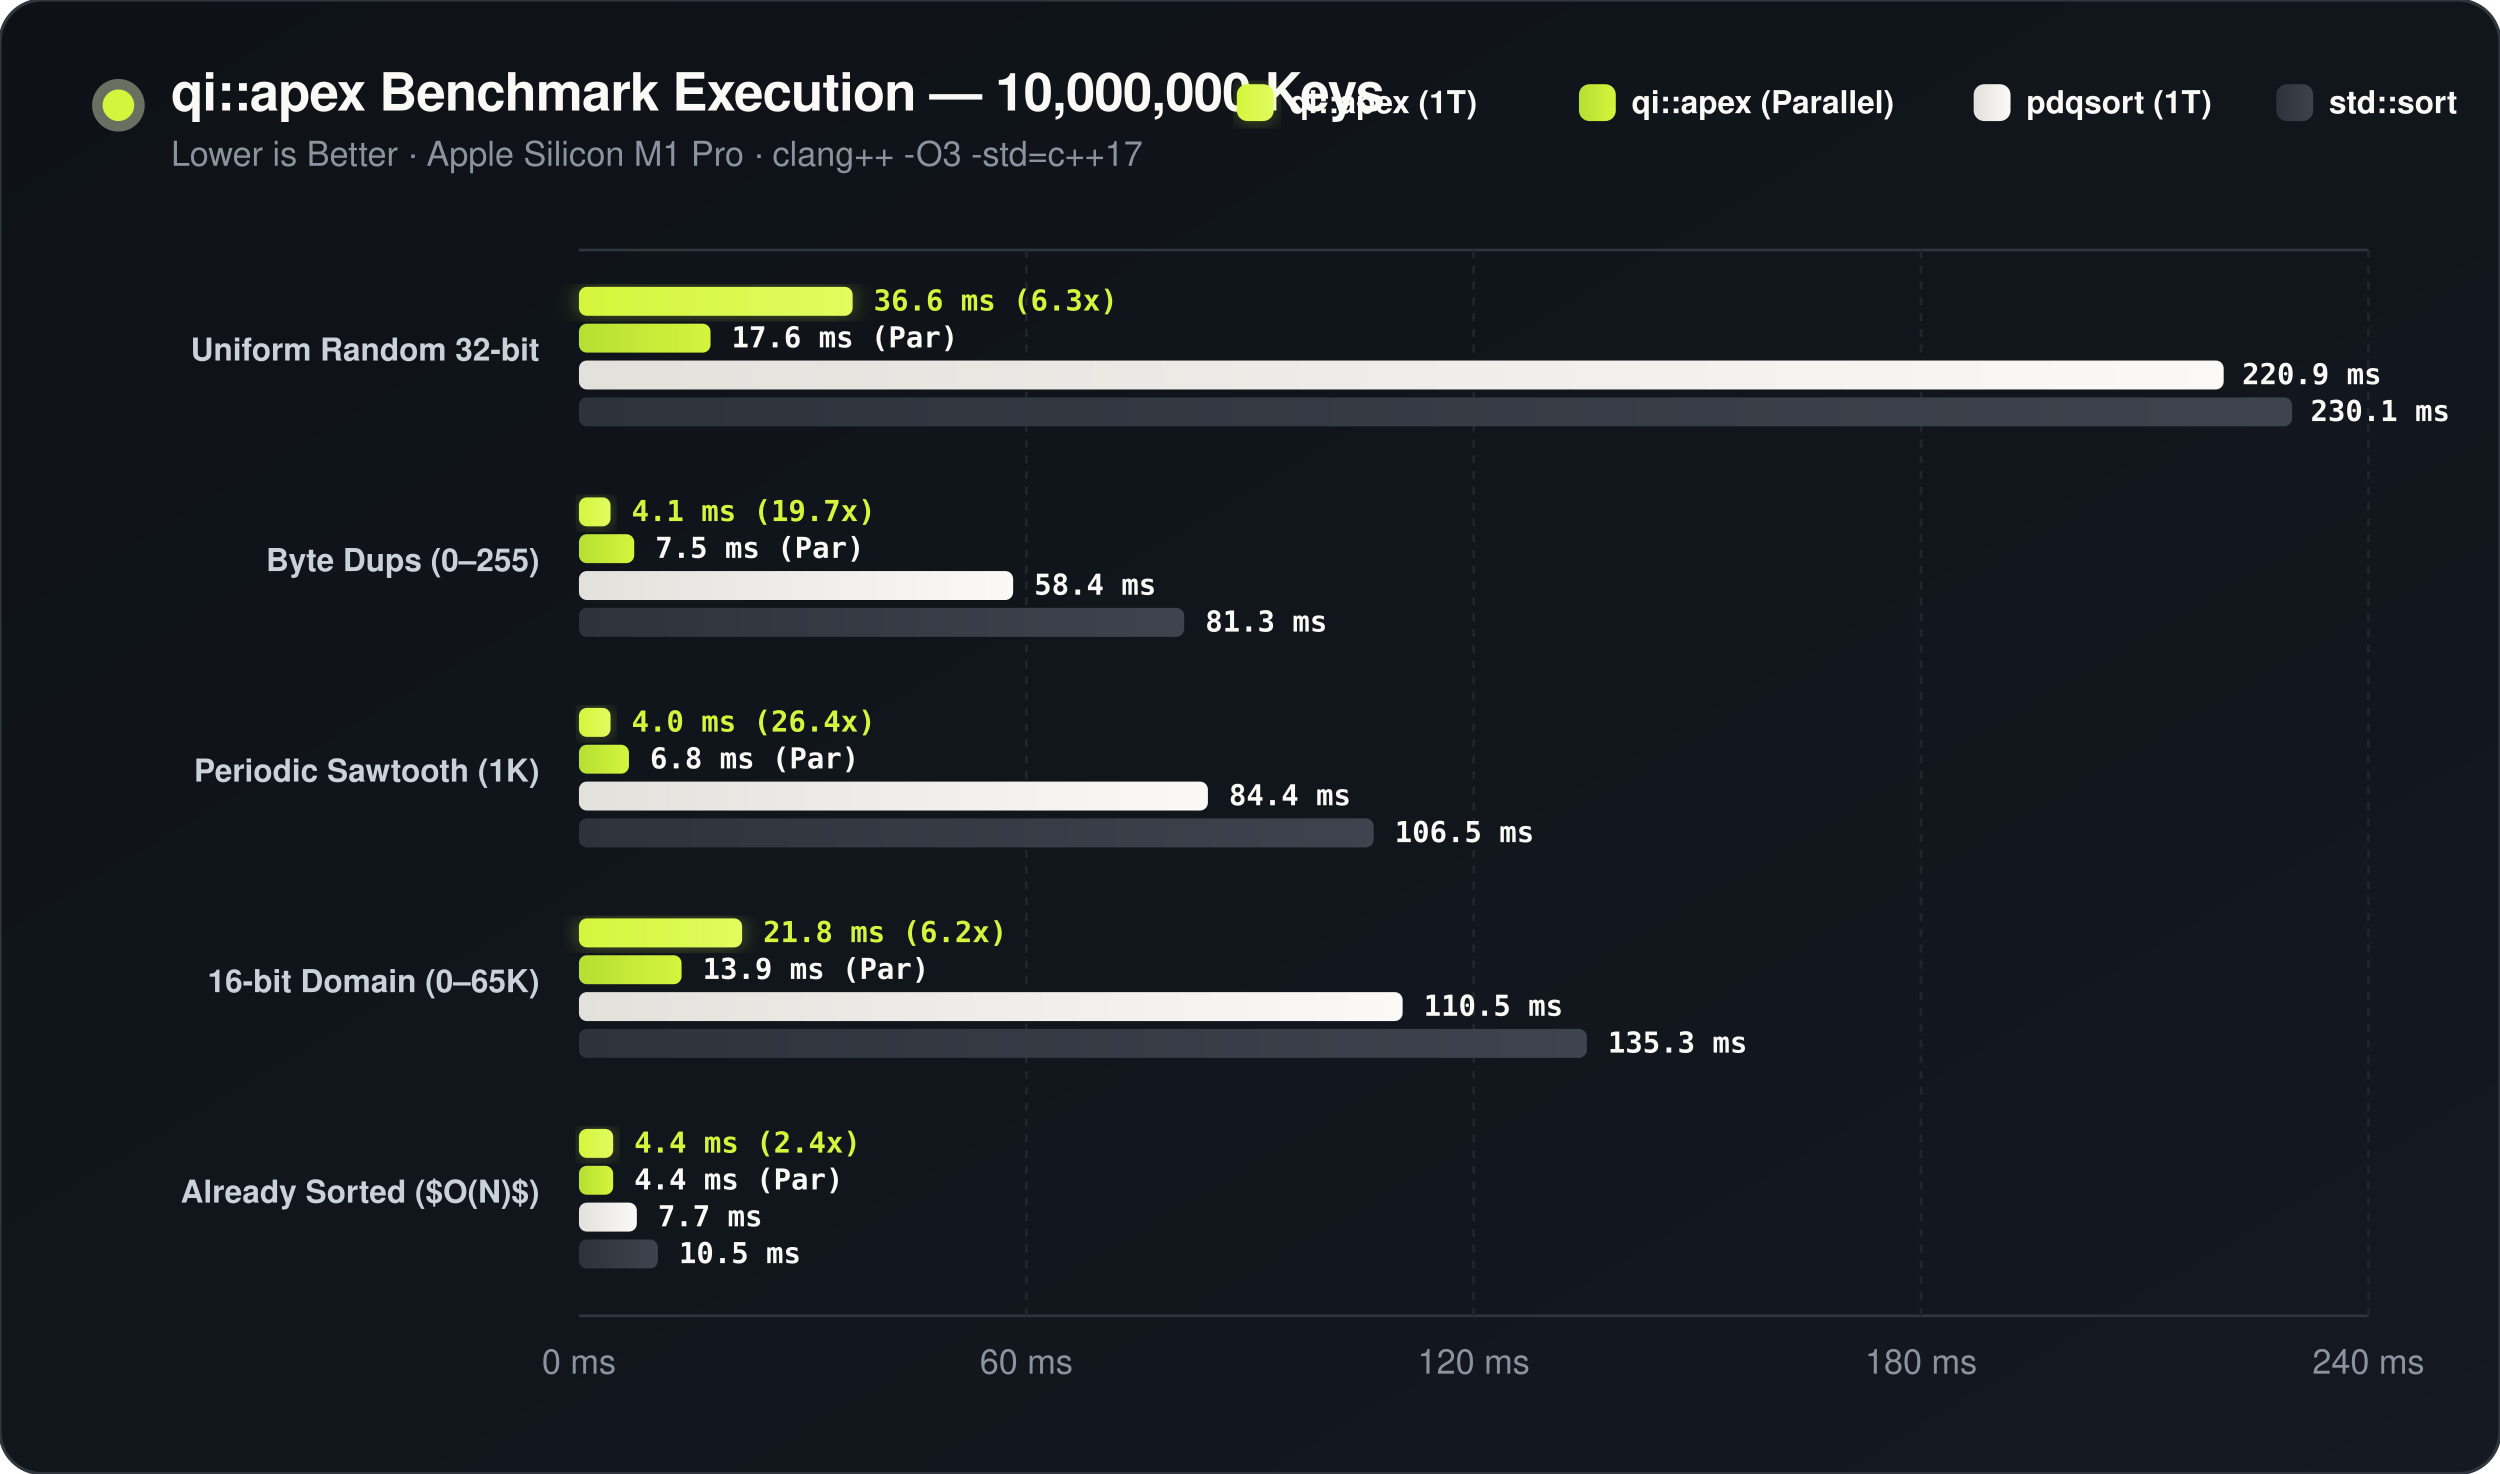
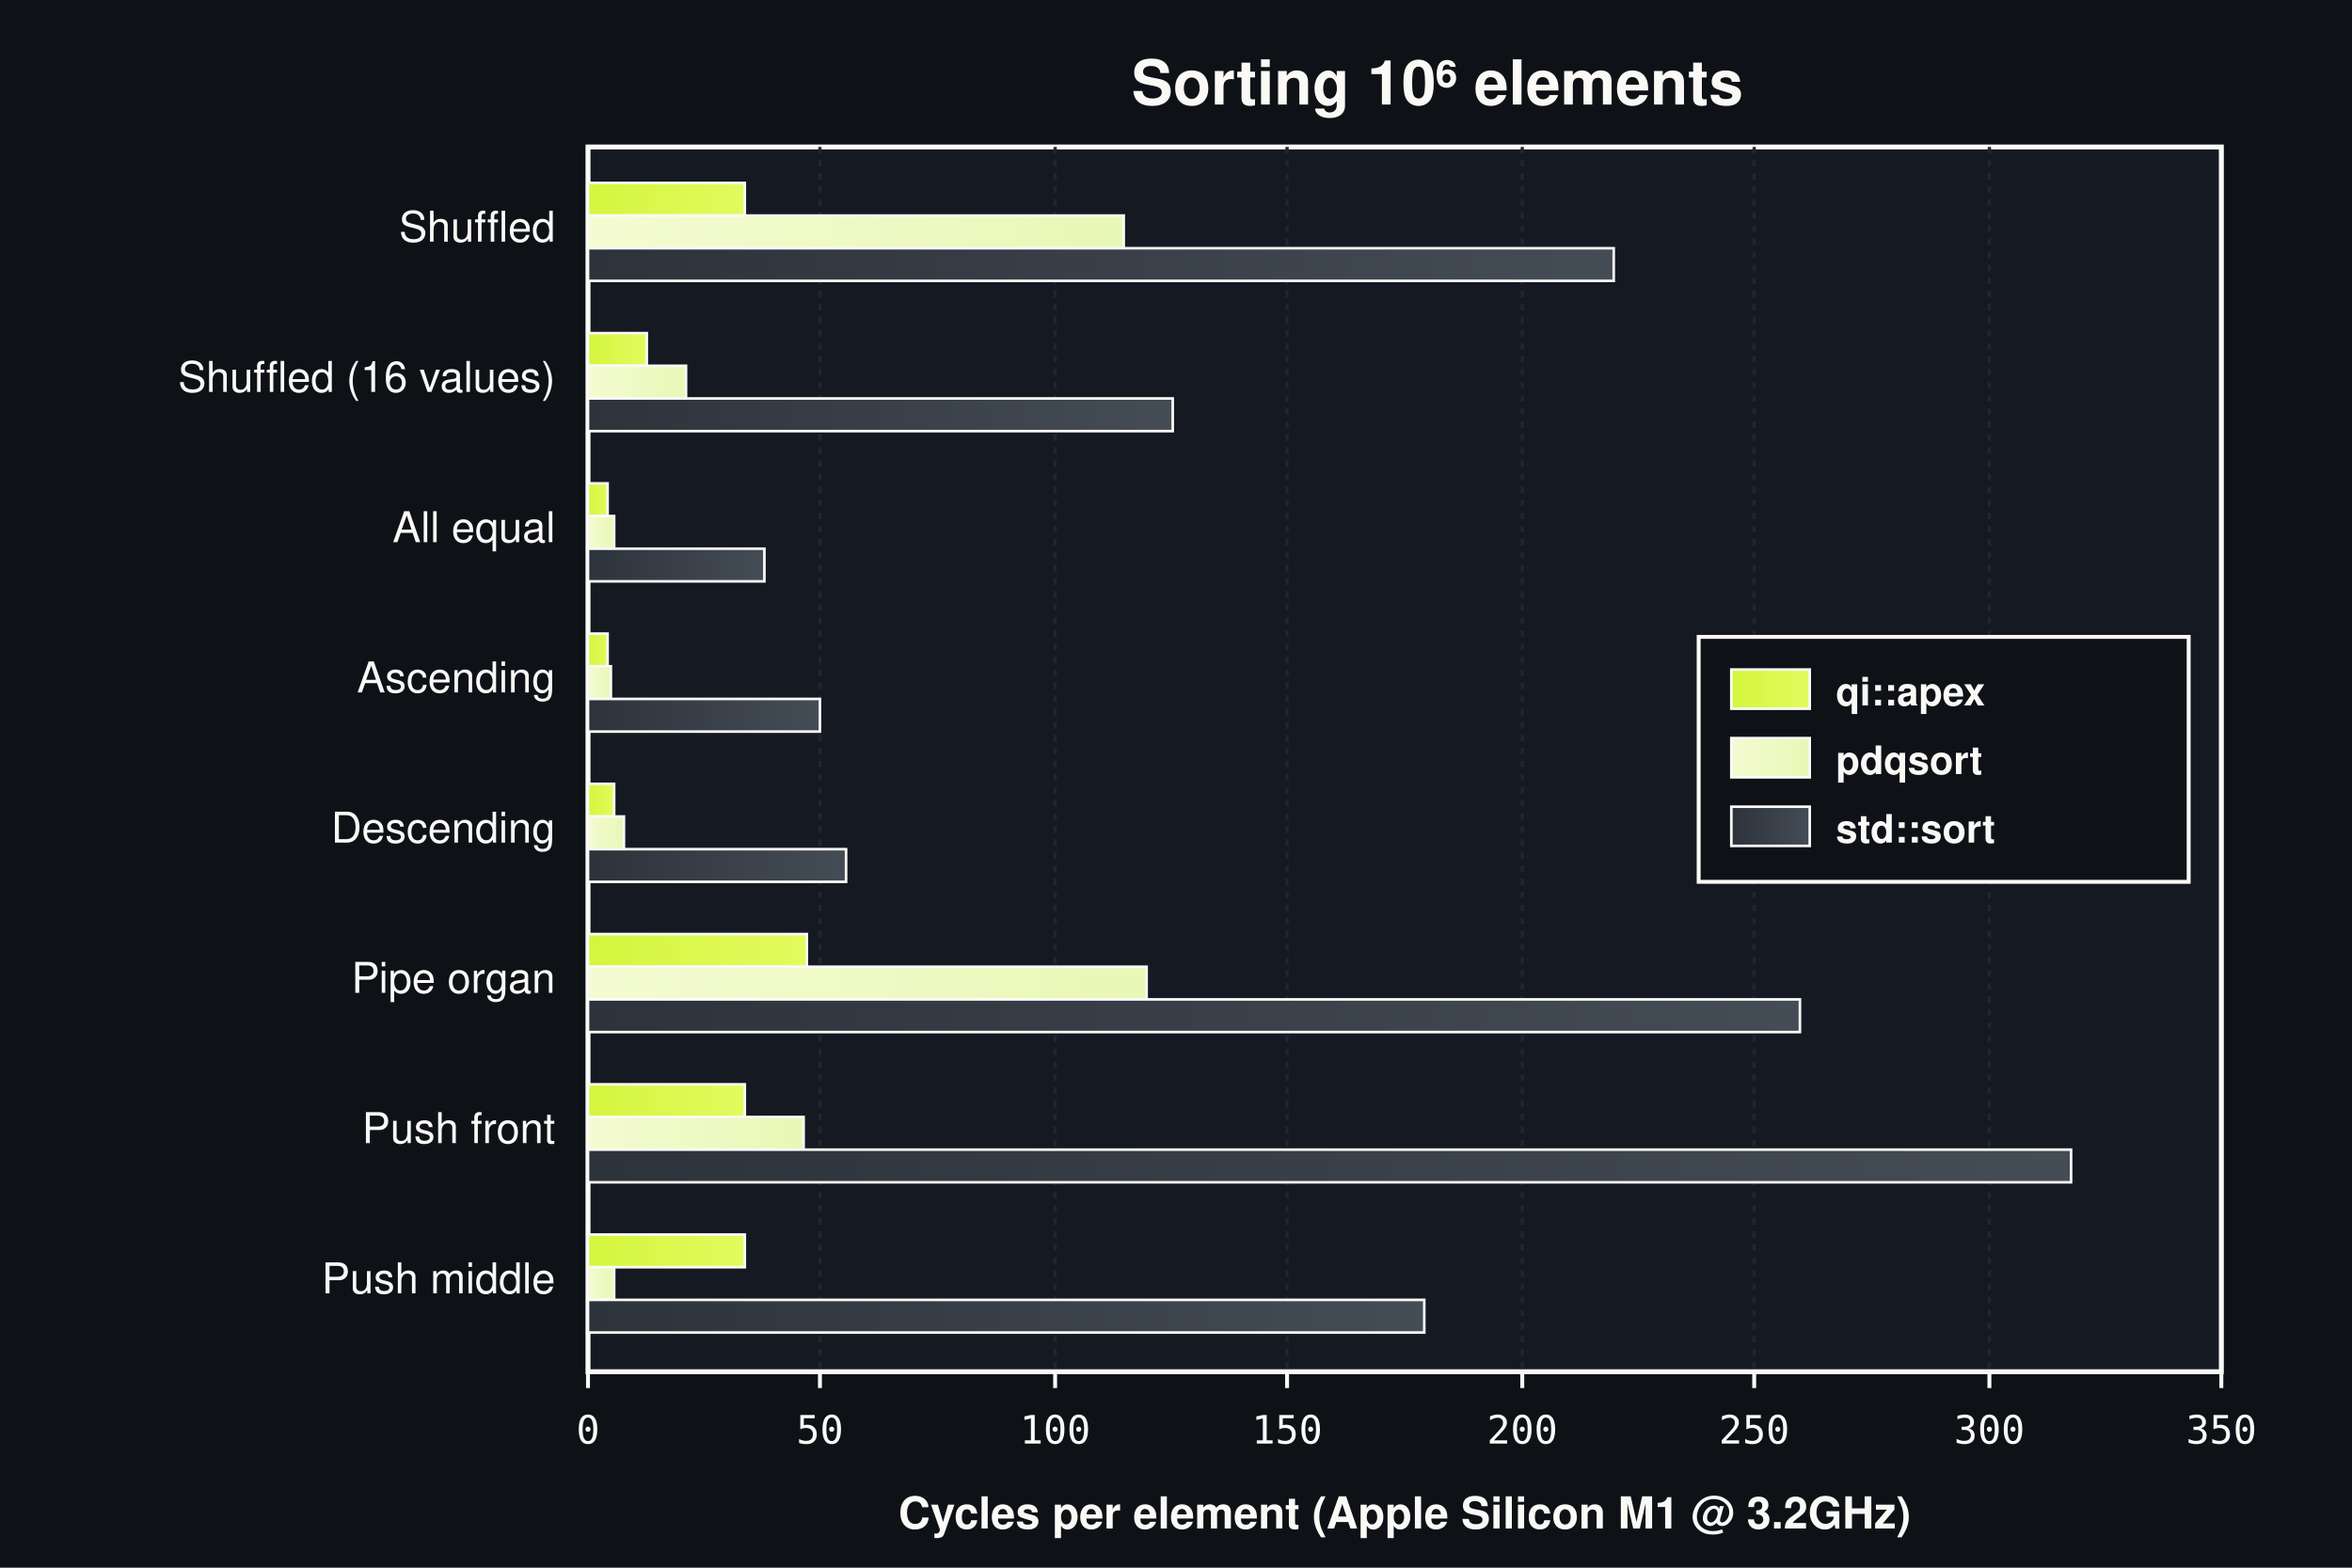
- <svg xmlns="http://www.w3.org/2000/svg" viewBox="0 0 950 560" width="100%" height="100%">
+ <svg xmlns="http://www.w3.org/2000/svg" viewBox="0 0 720 480" width="100%" height="100%">
  <defs>
-     <linearGradient id="canvasGrad" x1="0%" y1="0%" x2="100%" y2="100%">
-       <stop offset="0%" stop-color="#0E1217" />
-       <stop offset="100%" stop-color="#141922" />
-     </linearGradient>
-     <linearGradient id="limePrimary" x1="0%" y1="0%" x2="100%" y2="0%">
+     <linearGradient id="apexBar" x1="0%" y1="0%" x2="100%" y2="0%">
      <stop offset="0%" stop-color="#D5F53D" />
      <stop offset="100%" stop-color="#E2FB5E" />
    </linearGradient>
-     <linearGradient id="limeGlow" x1="0%" y1="0%" x2="100%" y2="0%">
-       <stop offset="0%" stop-color="#B5DF32" />
-       <stop offset="100%" stop-color="#D5F53D" />
+     <linearGradient id="pdqBar" x1="0%" y1="0%" x2="100%" y2="0%">
+       <stop offset="0%" stop-color="#F4FBD2" />
+       <stop offset="100%" stop-color="#E8F8B6" />
    </linearGradient>
-     <linearGradient id="ivoryNeutral" x1="0%" y1="0%" x2="100%" y2="0%">
-       <stop offset="0%" stop-color="#E2E1DC" />
-       <stop offset="100%" stop-color="#FAF9F6" />
+     <linearGradient id="stdBar" x1="0%" y1="0%" x2="100%" y2="0%">
+       <stop offset="0%" stop-color="#2D333B" />
+       <stop offset="100%" stop-color="#444C56" />
    </linearGradient>
-     <linearGradient id="slateMuted" x1="0%" y1="0%" x2="100%" y2="0%">
-       <stop offset="0%" stop-color="#2D333B" />
-       <stop offset="100%" stop-color="#3D444D" />
-     </linearGradient>
-     <filter id="limeShadow" x="-10%" y="-10%" width="130%" height="130%">
-       <feDropShadow dx="0" dy="0" stdDeviation="4" flood-color="#D5F53D" flood-opacity="0.35" />
-     </filter>
    <style>
-       .title { font-family: -apple-system, BlinkMacSystemFont, "Segoe UI", Helvetica, Arial, sans-serif; font-size: 20px; font-weight: 700; fill: #FAF9F6; letter-spacing: -0.3px; }
-       .subtitle { font-family: -apple-system, BlinkMacSystemFont, "Segoe UI", Helvetica, Arial, sans-serif; font-size: 13px; fill: #8B949E; }
-       .axis-label { font-family: -apple-system, BlinkMacSystemFont, "Segoe UI", Helvetica, Arial, sans-serif; font-size: 12px; font-weight: 600; fill: #C9D1D9; }
-       .bar-val { font-family: "SF Mono", Monaco, Menlo, Consolas, monospace; font-size: 11px; font-weight: 700; fill: #FAF9F6; }
-       .bar-val-lime { font-family: "SF Mono", Monaco, Menlo, Consolas, monospace; font-size: 11px; font-weight: 800; fill: #D5F53D; }
+       .bg { fill: #0E1217; }
+       .chart-box { fill: #141922; stroke: #FAF9F6; stroke-width: 1.5; }
+       .title { font-family: -apple-system, BlinkMacSystemFont, "Segoe UI", Helvetica, Arial, sans-serif; font-size: 19px; font-weight: 700; fill: #FAF9F6; text-anchor: middle; }
+       .axis-title { font-family: -apple-system, BlinkMacSystemFont, "Segoe UI", Helvetica, Arial, sans-serif; font-size: 13.5px; fill: #FAF9F6; font-weight: 600; text-anchor: middle; }
+       .y-label { font-family: -apple-system, BlinkMacSystemFont, "Segoe UI", Helvetica, Arial, sans-serif; font-size: 13px; fill: #FAF9F6; font-weight: 500; text-anchor: end; }
+       .x-label { font-family: "SF Mono", Monaco, Menlo, Consolas, monospace; font-size: 12px; fill: #FAF9F6; text-anchor: middle; }
+       .tick { stroke: #FAF9F6; stroke-width: 1.2; }
+       .grid { stroke: #21262D; stroke-dasharray: 2,2; stroke-width: 1; }
+       .legend-box { fill: #0E1217; stroke: #FAF9F6; stroke-width: 1.2; }
      .legend-text { font-family: -apple-system, BlinkMacSystemFont, "Segoe UI", Helvetica, Arial, sans-serif; font-size: 12px; fill: #FAF9F6; font-weight: 600; }
-       .grid { stroke: #21262D; stroke-dasharray: 3,3; stroke-width: 1; }
    </style>
  </defs>
-   <rect width="950" height="560" rx="16" fill="url(#canvasGrad)" stroke="#30363D" stroke-width="1.2" />
-   <g transform="translate(35, 30)">
-     <circle cx="10" cy="10" r="10" fill="#F4FBD2" opacity="0.4" />
-     <circle cx="10" cy="10" r="6" fill="#D5F53D" />
-   </g>
-   <text x="65" y="42" class="title">qi::apex Benchmark Execution — 10,000,000 Keys</text>
-   <text x="65" y="63" class="subtitle">Lower is Better · Apple Silicon M1 Pro · clang++ -O3 -std=c++17</text>
-   <g transform="translate(470, 32)">
-     <rect x="0" y="0" width="14" height="14" rx="4" fill="url(#limePrimary)" filter="url(#limeShadow)" />
-     <text x="20" y="11" class="legend-text">qi::apex (1T)</text>
-     <rect x="130" y="0" width="14" height="14" rx="4" fill="url(#limeGlow)" />
-     <text x="150" y="11" class="legend-text">qi::apex (Parallel)</text>
-     <rect x="280" y="0" width="14" height="14" rx="4" fill="url(#ivoryNeutral)" />
-     <text x="300" y="11" class="legend-text">pdqsort (1T)</text>
-     <rect x="395" y="0" width="14" height="14" rx="4" fill="url(#slateMuted)" />
-     <text x="415" y="11" class="legend-text">std::sort</text>
-   </g>
-   <line x1="220" y1="95" x2="900" y2="95" stroke="#30363D" stroke-width="1" />
-   <line x1="220" y1="500" x2="900" y2="500" stroke="#30363D" stroke-width="1" />
-   <line x1="390" y1="95" x2="390" y2="500" class="grid" />
-   <line x1="560" y1="95" x2="560" y2="500" class="grid" />
-   <line x1="730" y1="95" x2="730" y2="500" class="grid" />
-   <line x1="900" y1="95" x2="900" y2="500" class="grid" />
-   <text x="220" y="522" class="subtitle" text-anchor="middle">0 ms</text>
-   <text x="390" y="522" class="subtitle" text-anchor="middle">60 ms</text>
-   <text x="560" y="522" class="subtitle" text-anchor="middle">120 ms</text>
-   <text x="730" y="522" class="subtitle" text-anchor="middle">180 ms</text>
-   <text x="900" y="522" class="subtitle" text-anchor="middle">240 ms</text>
-   <g transform="translate(0, 105)">
-     <text x="205" y="32" class="axis-label" text-anchor="end">Uniform Random 32-bit</text>
-     <rect x="220" y="4" width="104" height="11" rx="3" fill="url(#limePrimary)" filter="url(#limeShadow)" />
-     <text x="332" y="13" class="bar-val-lime">36.6 ms (6.3x)</text>
-     <rect x="220" y="18" width="50" height="11" rx="3" fill="url(#limeGlow)" />
-     <text x="278" y="27" class="bar-val">17.6 ms (Par)</text>
-     <rect x="220" y="32" width="625" height="11" rx="3" fill="url(#ivoryNeutral)" />
-     <text x="852" y="41" class="bar-val">220.9 ms</text>
-     <rect x="220" y="46" width="651" height="11" rx="3" fill="url(#slateMuted)" />
-     <text x="878" y="55" class="bar-val">230.1 ms</text>
-   </g>
-   <g transform="translate(0, 185)">
-     <text x="205" y="32" class="axis-label" text-anchor="end">Byte Dups (0–255)</text>
-     <rect x="220" y="4" width="12" height="11" rx="3" fill="url(#limePrimary)" filter="url(#limeShadow)" />
-     <text x="240" y="13" class="bar-val-lime">4.1 ms (19.7x)</text>
-     <rect x="220" y="18" width="21" height="11" rx="3" fill="url(#limeGlow)" />
-     <text x="249" y="27" class="bar-val">7.5 ms (Par)</text>
-     <rect x="220" y="32" width="165" height="11" rx="3" fill="url(#ivoryNeutral)" />
-     <text x="393" y="41" class="bar-val">58.4 ms</text>
-     <rect x="220" y="46" width="230" height="11" rx="3" fill="url(#slateMuted)" />
-     <text x="458" y="55" class="bar-val">81.3 ms</text>
-   </g>
-   <g transform="translate(0, 265)">
-     <text x="205" y="32" class="axis-label" text-anchor="end">Periodic Sawtooth (1K)</text>
-     <rect x="220" y="4" width="12" height="11" rx="3" fill="url(#limePrimary)" filter="url(#limeShadow)" />
-     <text x="240" y="13" class="bar-val-lime">4.0 ms (26.4x)</text>
-     <rect x="220" y="18" width="19" height="11" rx="3" fill="url(#limeGlow)" />
-     <text x="247" y="27" class="bar-val">6.8 ms (Par)</text>
-     <rect x="220" y="32" width="239" height="11" rx="3" fill="url(#ivoryNeutral)" />
-     <text x="467" y="41" class="bar-val">84.4 ms</text>
-     <rect x="220" y="46" width="302" height="11" rx="3" fill="url(#slateMuted)" />
-     <text x="530" y="55" class="bar-val">106.5 ms</text>
-   </g>
-   <g transform="translate(0, 345)">
-     <text x="205" y="32" class="axis-label" text-anchor="end">16-bit Domain (0–65K)</text>
-     <rect x="220" y="4" width="62" height="11" rx="3" fill="url(#limePrimary)" filter="url(#limeShadow)" />
-     <text x="290" y="13" class="bar-val-lime">21.8 ms (6.2x)</text>
-     <rect x="220" y="18" width="39" height="11" rx="3" fill="url(#limeGlow)" />
-     <text x="267" y="27" class="bar-val">13.9 ms (Par)</text>
-     <rect x="220" y="32" width="313" height="11" rx="3" fill="url(#ivoryNeutral)" />
-     <text x="541" y="41" class="bar-val">110.5 ms</text>
-     <rect x="220" y="46" width="383" height="11" rx="3" fill="url(#slateMuted)" />
-     <text x="611" y="55" class="bar-val">135.3 ms</text>
-   </g>
-   <g transform="translate(0, 425)">
-     <text x="205" y="32" class="axis-label" text-anchor="end">Already Sorted ($O(N)$)</text>
-     <rect x="220" y="4" width="13" height="11" rx="3" fill="url(#limePrimary)" filter="url(#limeShadow)" />
-     <text x="241" y="13" class="bar-val-lime">4.4 ms (2.4x)</text>
-     <rect x="220" y="18" width="13" height="11" rx="3" fill="url(#limeGlow)" />
-     <text x="241" y="27" class="bar-val">4.4 ms (Par)</text>
-     <rect x="220" y="32" width="22" height="11" rx="3" fill="url(#ivoryNeutral)" />
-     <text x="250" y="41" class="bar-val">7.7 ms</text>
-     <rect x="220" y="46" width="30" height="11" rx="3" fill="url(#slateMuted)" />
-     <text x="258" y="55" class="bar-val">10.5 ms</text>
+   <rect width="720" height="480" class="bg" />
+   <text x="440" y="32" class="title">Sorting 10⁶ elements</text>
+   <rect x="180" y="45" width="500" height="375" class="chart-box" />
+   <line x1="180" y1="45" x2="180" y2="425" class="tick" />
+   <text x="180" y="442" class="x-label">0</text>
+   <line x1="251" y1="45" x2="251" y2="420" class="grid" />
+   <line x1="251" y1="420" x2="251" y2="425" class="tick" />
+   <text x="251" y="442" class="x-label">50</text>
+   <line x1="323" y1="45" x2="323" y2="420" class="grid" />
+   <line x1="323" y1="420" x2="323" y2="425" class="tick" />
+   <text x="323" y="442" class="x-label">100</text>
+   <line x1="394" y1="45" x2="394" y2="420" class="grid" />
+   <line x1="394" y1="420" x2="394" y2="425" class="tick" />
+   <text x="394" y="442" class="x-label">150</text>
+   <line x1="466" y1="45" x2="466" y2="420" class="grid" />
+   <line x1="466" y1="420" x2="466" y2="425" class="tick" />
+   <text x="466" y="442" class="x-label">200</text>
+   <line x1="537" y1="45" x2="537" y2="420" class="grid" />
+   <line x1="537" y1="420" x2="537" y2="425" class="tick" />
+   <text x="537" y="442" class="x-label">250</text>
+   <line x1="609" y1="45" x2="609" y2="420" class="grid" />
+   <line x1="609" y1="420" x2="609" y2="425" class="tick" />
+   <text x="609" y="442" class="x-label">300</text>
+   <line x1="680" y1="45" x2="680" y2="425" class="tick" />
+   <text x="680" y="442" class="x-label">350</text>
+   <text x="430" y="468" class="axis-title">Cycles per element (Apple Silicon M1 @ 3.2GHz)</text>
+   <text x="170" y="74" class="y-label">Shuffled</text>
+   <rect x="180" y="56" width="48" height="10" fill="url(#apexBar)" stroke="#FAF9F6" stroke-width="0.8" />
+   <rect x="180" y="66" width="164" height="10" fill="url(#pdqBar)" stroke="#FAF9F6" stroke-width="0.8" />
+   <rect x="180" y="76" width="314" height="10" fill="url(#stdBar)" stroke="#FAF9F6" stroke-width="0.8" />
+   <text x="170" y="120" class="y-label">Shuffled (16 values)</text>
+   <rect x="180" y="102" width="18" height="10" fill="url(#apexBar)" stroke="#FAF9F6" stroke-width="0.8" />
+   <rect x="180" y="112" width="30" height="10" fill="url(#pdqBar)" stroke="#FAF9F6" stroke-width="0.8" />
+   <rect x="180" y="122" width="179" height="10" fill="url(#stdBar)" stroke="#FAF9F6" stroke-width="0.8" />
+   <text x="170" y="166" class="y-label">All equal</text>
+   <rect x="180" y="148" width="6" height="10" fill="url(#apexBar)" stroke="#FAF9F6" stroke-width="0.8" />
+   <rect x="180" y="158" width="8" height="10" fill="url(#pdqBar)" stroke="#FAF9F6" stroke-width="0.8" />
+   <rect x="180" y="168" width="54" height="10" fill="url(#stdBar)" stroke="#FAF9F6" stroke-width="0.8" />
+   <text x="170" y="212" class="y-label">Ascending</text>
+   <rect x="180" y="194" width="6" height="10" fill="url(#apexBar)" stroke="#FAF9F6" stroke-width="0.8" />
+   <rect x="180" y="204" width="7" height="10" fill="url(#pdqBar)" stroke="#FAF9F6" stroke-width="0.8" />
+   <rect x="180" y="214" width="71" height="10" fill="url(#stdBar)" stroke="#FAF9F6" stroke-width="0.8" />
+   <text x="170" y="258" class="y-label">Descending</text>
+   <rect x="180" y="240" width="8" height="10" fill="url(#apexBar)" stroke="#FAF9F6" stroke-width="0.8" />
+   <rect x="180" y="250" width="11" height="10" fill="url(#pdqBar)" stroke="#FAF9F6" stroke-width="0.8" />
+   <rect x="180" y="260" width="79" height="10" fill="url(#stdBar)" stroke="#FAF9F6" stroke-width="0.8" />
+   <text x="170" y="304" class="y-label">Pipe organ</text>
+   <rect x="180" y="286" width="67" height="10" fill="url(#apexBar)" stroke="#FAF9F6" stroke-width="0.8" />
+   <rect x="180" y="296" width="171" height="10" fill="url(#pdqBar)" stroke="#FAF9F6" stroke-width="0.8" />
+   <rect x="180" y="306" width="371" height="10" fill="url(#stdBar)" stroke="#FAF9F6" stroke-width="0.8" />
+   <text x="170" y="350" class="y-label">Push front</text>
+   <rect x="180" y="332" width="48" height="10" fill="url(#apexBar)" stroke="#FAF9F6" stroke-width="0.8" />
+   <rect x="180" y="342" width="66" height="10" fill="url(#pdqBar)" stroke="#FAF9F6" stroke-width="0.8" />
+   <rect x="180" y="352" width="454" height="10" fill="url(#stdBar)" stroke="#FAF9F6" stroke-width="0.8" />
+   <text x="170" y="396" class="y-label">Push middle</text>
+   <rect x="180" y="378" width="48" height="10" fill="url(#apexBar)" stroke="#FAF9F6" stroke-width="0.8" />
+   <rect x="180" y="388" width="8" height="10" fill="url(#pdqBar)" stroke="#FAF9F6" stroke-width="0.8" />
+   <rect x="180" y="398" width="256" height="10" fill="url(#stdBar)" stroke="#FAF9F6" stroke-width="0.8" />
+   <g transform="translate(520, 195)">
+     <rect width="150" height="75" class="legend-box" />
+     <rect x="10" y="10" width="24" height="12" fill="url(#apexBar)" stroke="#FAF9F6" stroke-width="0.8" />
+     <text x="42" y="21" class="legend-text">qi::apex</text>
+     <rect x="10" y="31" width="24" height="12" fill="url(#pdqBar)" stroke="#FAF9F6" stroke-width="0.8" />
+     <text x="42" y="42" class="legend-text">pdqsort</text>
+     <rect x="10" y="52" width="24" height="12" fill="url(#stdBar)" stroke="#FAF9F6" stroke-width="0.8" />
+     <text x="42" y="63" class="legend-text">std::sort</text>
  </g>
</svg>
